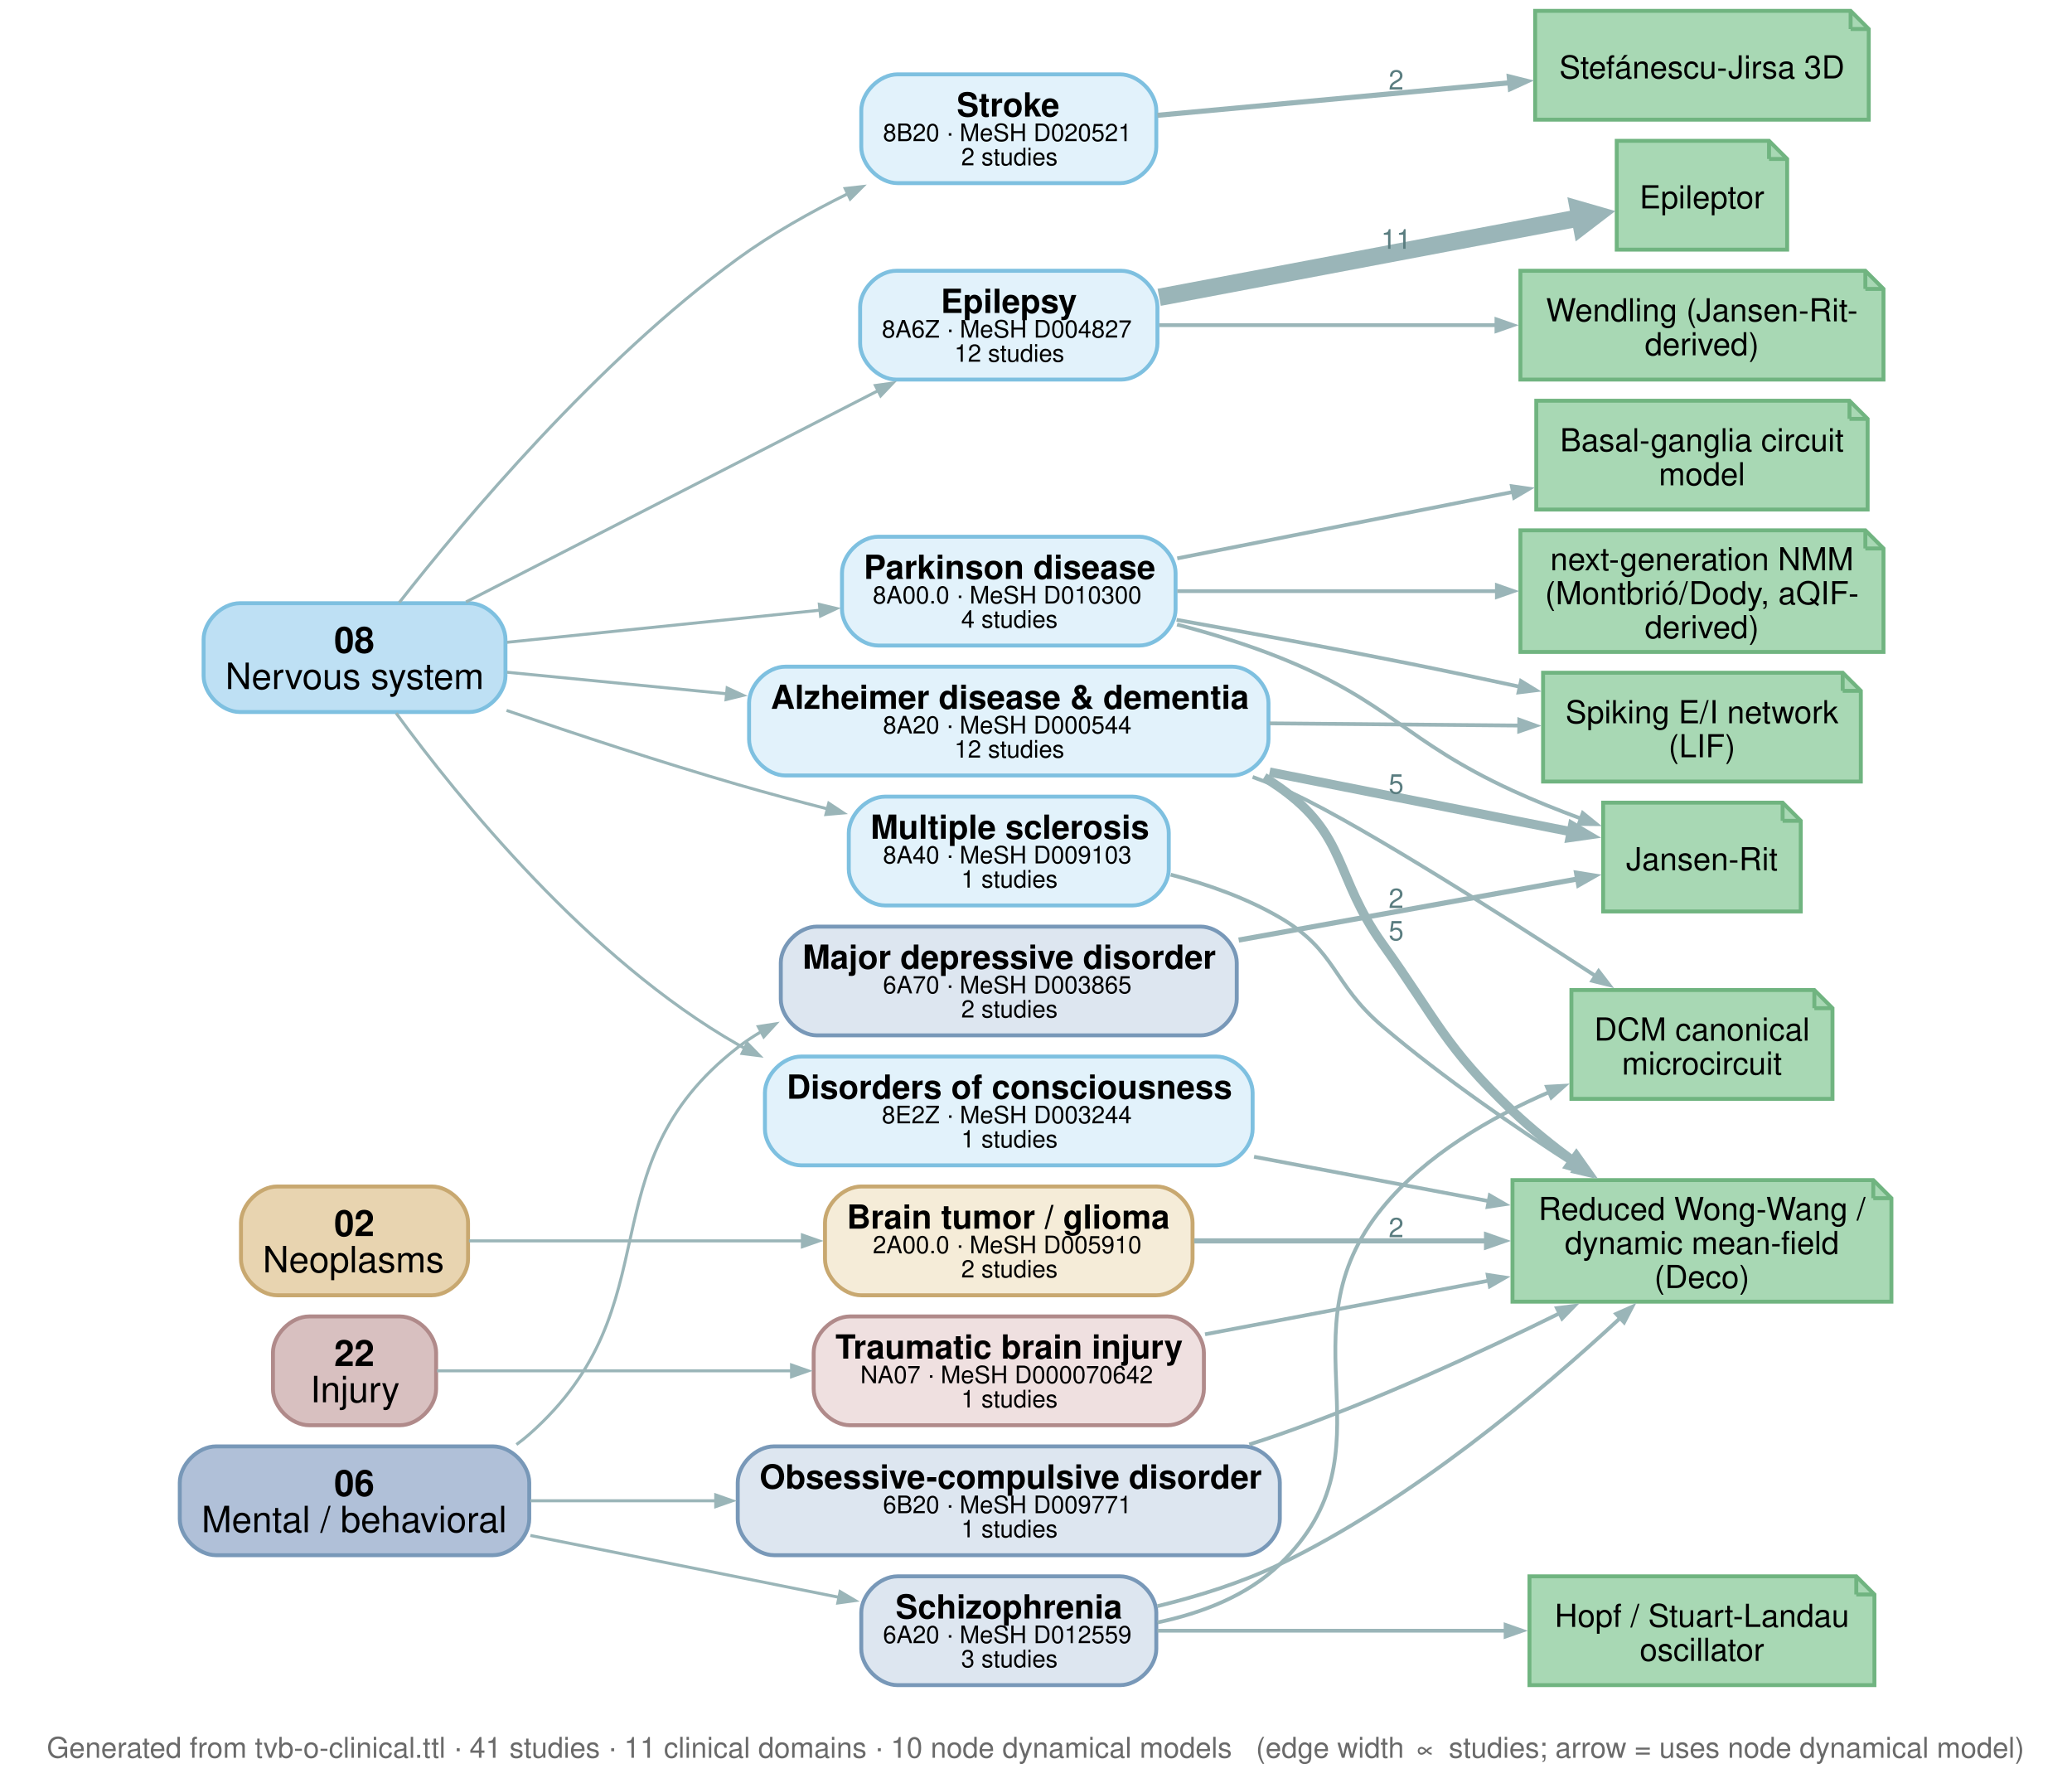
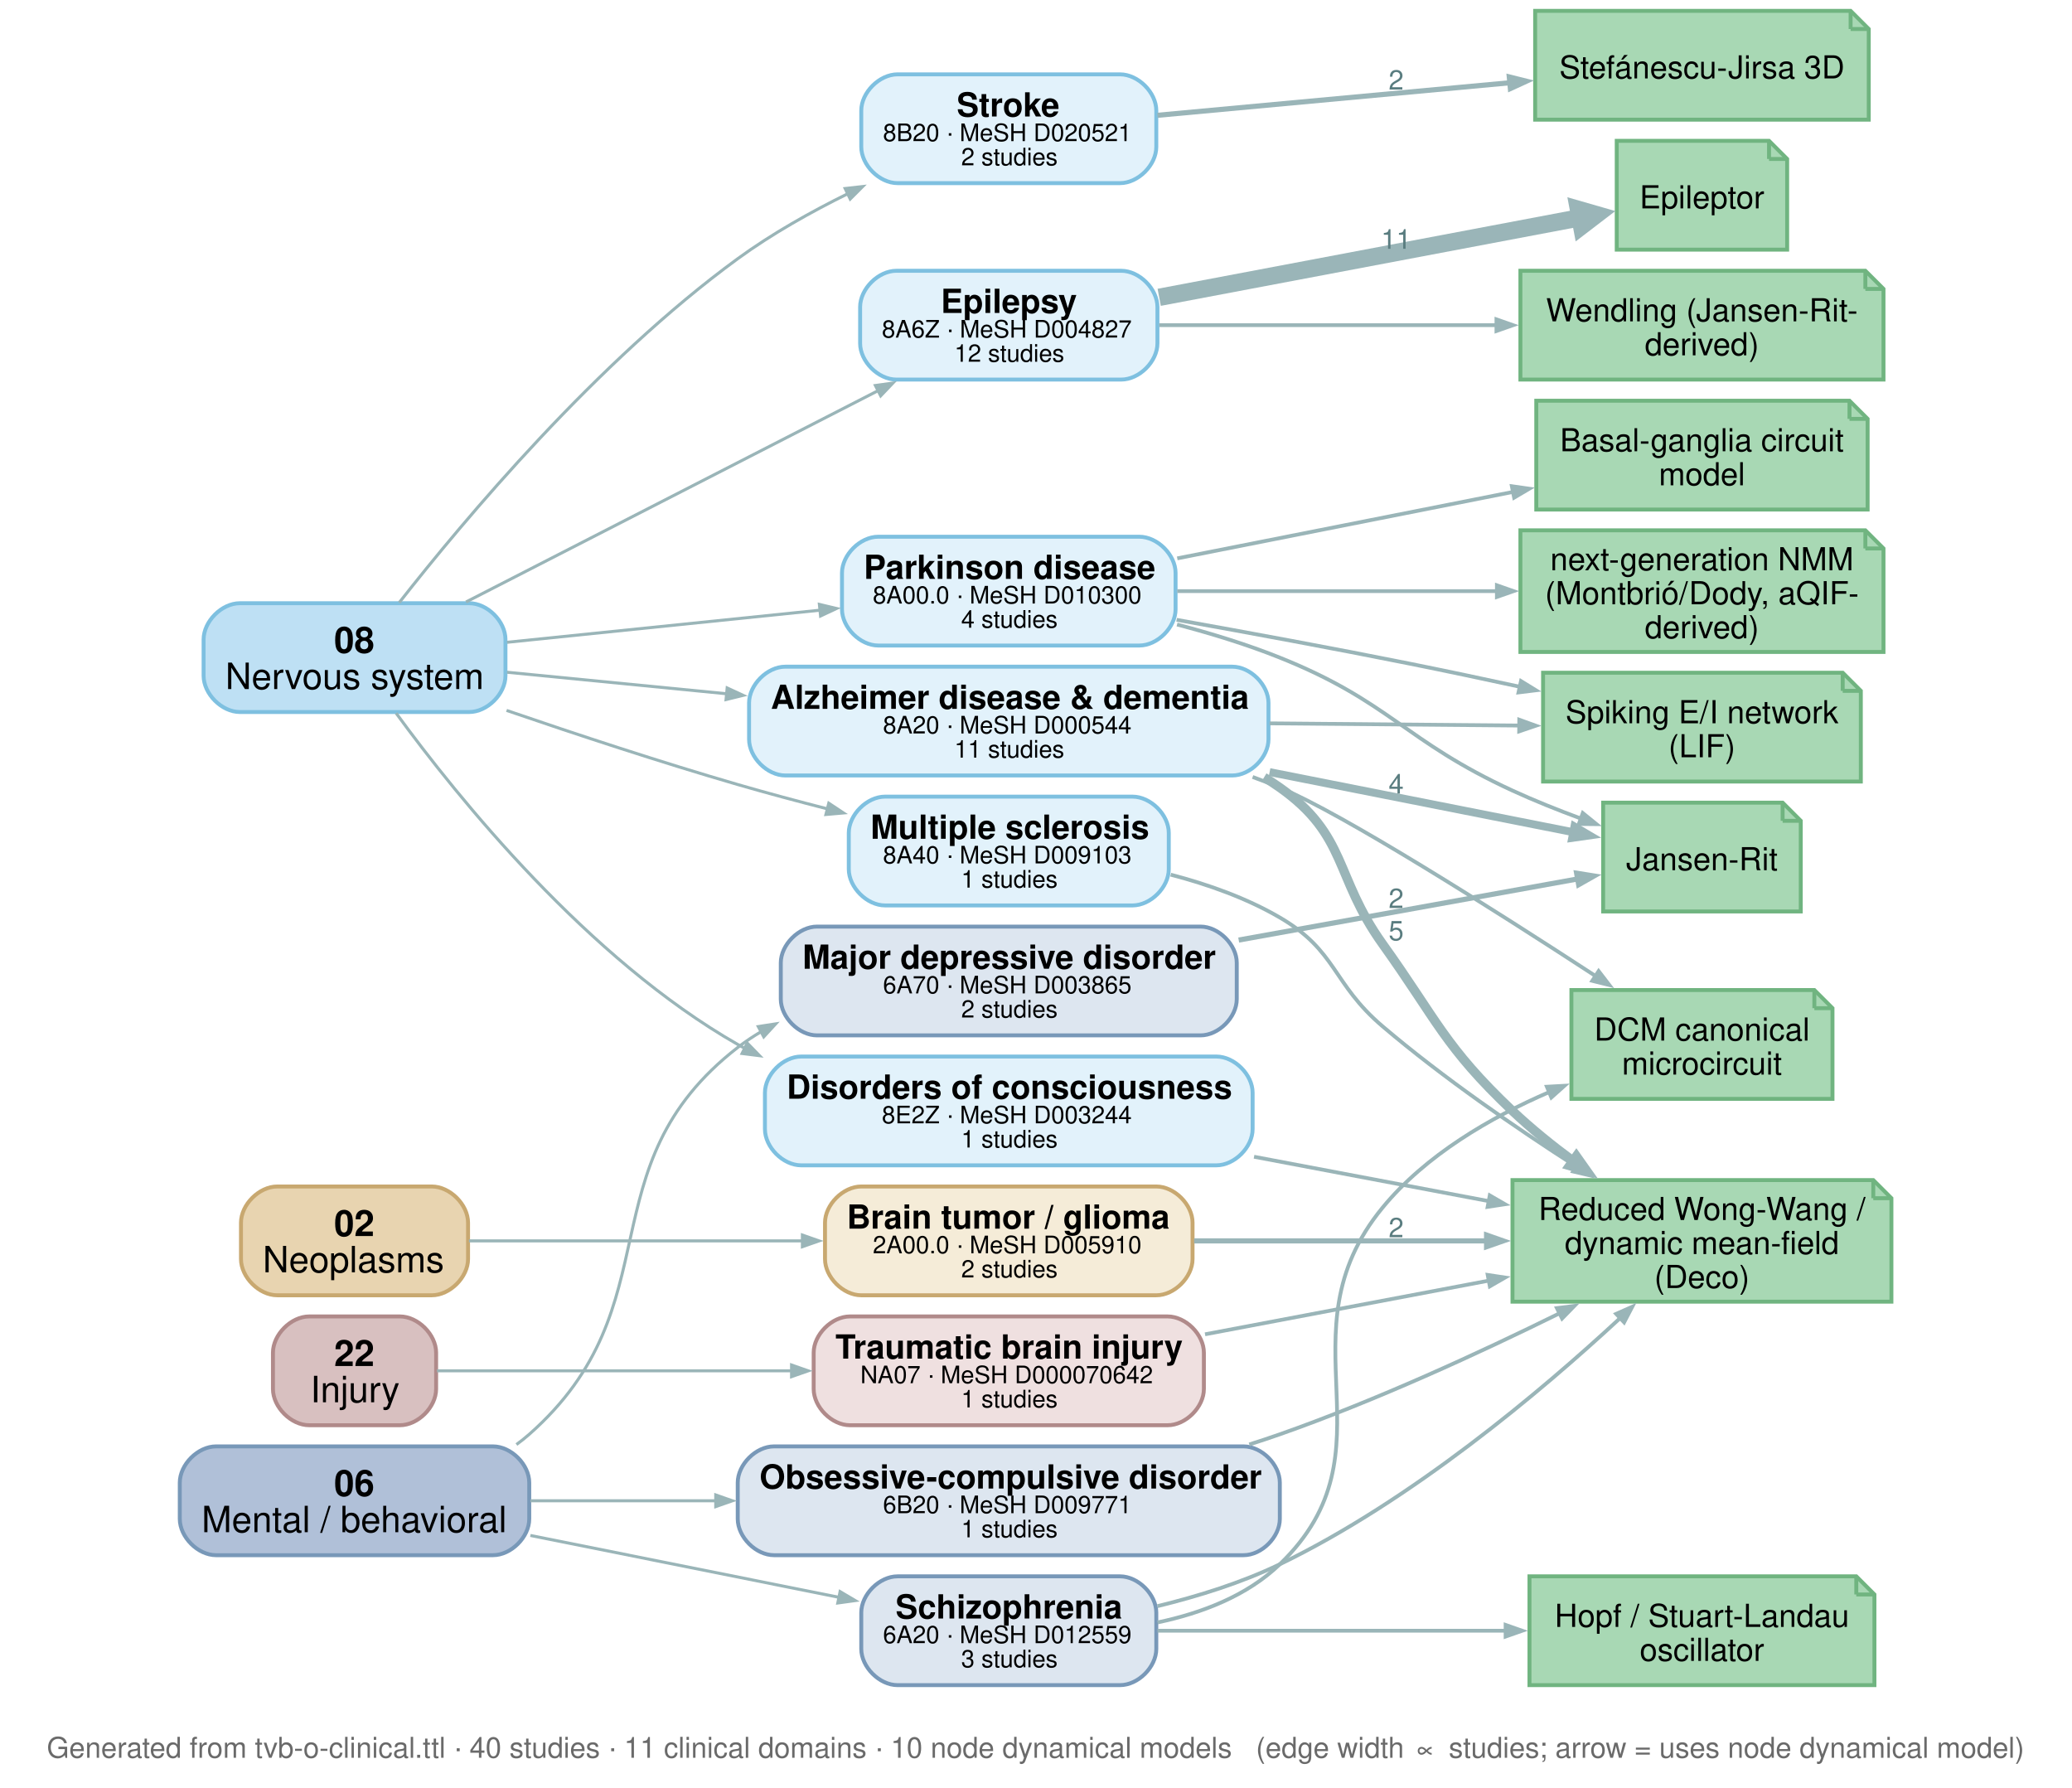
<svg xmlns="http://www.w3.org/2000/svg" width="451pt" height="389pt" viewBox="0.00 0.00 451.00 389.00">
  <g id="graph0" class="graph" transform="scale(0.657706 0.657706) rotate(0) translate(3.6 587.85)">
-     <text xml:space="preserve" text-anchor="middle" x="339.12" y="-6.22" font-family="Helvetica,sans-Serif" font-size="9.50" fill="#6a6a6a">Generated from tvb-o-clinical.ttl · 41 studies · 11 clinical domains · 10 node dynamical models   (edge width ∝ studies; arrow = uses node dynamical model)</text>
+     <text xml:space="preserve" text-anchor="middle" x="339.12" y="-6.22" font-family="Helvetica,sans-Serif" font-size="9.50" fill="#6a6a6a">Generated from tvb-o-clinical.ttl · 40 studies · 11 clinical domains · 10 node dynamical models   (edge width ∝ studies; arrow = uses node dynamical model)</text>
    <g id="node1" class="node">
      <path fill="#bee0f4" stroke="#7ec0e0" stroke-width="1.3" d="M151.68,-388.25C151.68,-388.25 75.78,-388.25 75.78,-388.25 69.78,-388.25 63.78,-382.25 63.78,-376.25 63.78,-376.25 63.78,-364.25 63.78,-364.25 63.78,-358.25 69.78,-352.25 75.78,-352.25 75.78,-352.25 151.68,-352.25 151.68,-352.25 157.68,-352.25 163.68,-358.25 163.68,-364.25 163.68,-364.25 163.68,-376.25 163.68,-376.25 163.68,-382.25 157.68,-388.25 151.68,-388.25" />
      <text xml:space="preserve" text-anchor="start" x="106.98" y="-371.85" font-family="Helvetica,sans-Serif" font-weight="bold" font-size="12.00">08</text>
      <text xml:space="preserve" text-anchor="start" x="70.98" y="-359.85" font-family="Helvetica,sans-Serif" font-size="12.00">Nervous system</text>
    </g>
    <g id="node5" class="node">
      <path fill="#e2f2fb" stroke="#7ec0e0" stroke-width="1.3" d="M367.45,-498.25C367.45,-498.25 293.05,-498.25 293.05,-498.25 287.05,-498.25 281.05,-492.25 281.05,-486.25 281.05,-486.25 281.05,-474.25 281.05,-474.25 281.05,-468.25 287.05,-462.25 293.05,-462.25 293.05,-462.25 367.45,-462.25 367.45,-462.25 373.45,-462.25 379.45,-468.25 379.45,-474.25 379.45,-474.25 379.45,-486.25 379.45,-486.25 379.45,-492.25 373.45,-498.25 367.45,-498.25" />
      <text xml:space="preserve" text-anchor="start" x="307.75" y="-484.3" font-family="Helvetica,sans-Serif" font-weight="bold" font-size="11.00">Epilepsy</text>
      <text xml:space="preserve" text-anchor="start" x="288.25" y="-476.15" font-family="Helvetica,sans-Serif" font-size="8.00">8A6Z · MeSH D004827</text>
      <text xml:space="preserve" text-anchor="start" x="312.25" y="-468.15" font-family="Helvetica,sans-Serif" font-size="8.00">12 studies</text>
    </g>
    <g id="edge1" class="edge">
      <path fill="none" stroke="#9ab5b8" d="M150.63,-388.66C188.22,-407.94 247.21,-438.18 287.01,-458.59" />
      <polygon fill="#9ab5b8" stroke="#9ab5b8" points="286.11,-460.29 291.88,-461.09 287.86,-456.87 286.11,-460.29" />
    </g>
    <g id="node6" class="node">
      <path fill="#e2f2fb" stroke="#7ec0e0" stroke-width="1.3" d="M404.2,-367.25C404.2,-367.25 256.3,-367.25 256.3,-367.25 250.3,-367.25 244.3,-361.25 244.3,-355.25 244.3,-355.25 244.3,-343.25 244.3,-343.25 244.3,-337.25 250.3,-331.25 256.3,-331.25 256.3,-331.25 404.2,-331.25 404.2,-331.25 410.2,-331.25 416.2,-337.25 416.2,-343.25 416.2,-343.25 416.2,-355.25 416.2,-355.25 416.2,-361.25 410.2,-367.25 404.2,-367.25" />
      <text xml:space="preserve" text-anchor="start" x="251.5" y="-353.3" font-family="Helvetica,sans-Serif" font-weight="bold" font-size="11.00">Alzheimer disease &amp; dementia</text>
      <text xml:space="preserve" text-anchor="start" x="288.62" y="-345.15" font-family="Helvetica,sans-Serif" font-size="8.00">8A20 · MeSH D000544</text>
-       <text xml:space="preserve" text-anchor="start" x="312.25" y="-337.15" font-family="Helvetica,sans-Serif" font-size="8.00">12 studies</text>
+       <text xml:space="preserve" text-anchor="start" x="312.25" y="-337.15" font-family="Helvetica,sans-Serif" font-size="8.00">11 studies</text>
    </g>
    <g id="edge2" class="edge">
      <path fill="none" stroke="#9ab5b8" d="M164.21,-365.41C185.91,-363.28 212.1,-360.72 237.16,-358.26" />
      <polygon fill="#9ab5b8" stroke="#9ab5b8" points="237.05,-360.21 242.34,-357.76 236.68,-356.38 237.05,-360.21" />
    </g>
    <g id="node7" class="node">
      <path fill="#e2f2fb" stroke="#7ec0e0" stroke-width="1.3" d="M373.45,-410.25C373.45,-410.25 287.05,-410.25 287.05,-410.25 281.05,-410.25 275.05,-404.25 275.05,-398.25 275.05,-398.25 275.05,-386.25 275.05,-386.25 275.05,-380.25 281.05,-374.25 287.05,-374.25 287.05,-374.25 373.45,-374.25 373.45,-374.25 379.45,-374.25 385.45,-380.25 385.45,-386.25 385.45,-386.25 385.45,-398.25 385.45,-398.25 385.45,-404.25 379.45,-410.25 373.45,-410.25" />
      <text xml:space="preserve" text-anchor="start" x="282.25" y="-396.3" font-family="Helvetica,sans-Serif" font-weight="bold" font-size="11.00">Parkinson disease</text>
      <text xml:space="preserve" text-anchor="start" x="285.25" y="-388.15" font-family="Helvetica,sans-Serif" font-size="8.00">8A00.0 · MeSH D010300</text>
      <text xml:space="preserve" text-anchor="start" x="314.5" y="-380.15" font-family="Helvetica,sans-Serif" font-size="8.00">4 studies</text>
    </g>
    <g id="edge4" class="edge">
      <path fill="none" stroke="#9ab5b8" d="M164.21,-375.32C195.06,-378.49 234.98,-382.58 267.84,-385.95" />
      <polygon fill="#9ab5b8" stroke="#9ab5b8" points="267.57,-387.86 273.24,-386.51 267.96,-384.03 267.57,-387.86" />
    </g>
    <g id="node8" class="node">
      <path fill="#e2f2fb" stroke="#7ec0e0" stroke-width="1.3" d="M367.07,-563.25C367.07,-563.25 293.43,-563.25 293.43,-563.25 287.43,-563.25 281.43,-557.25 281.43,-551.25 281.43,-551.25 281.43,-539.25 281.43,-539.25 281.43,-533.25 287.43,-527.25 293.43,-527.25 293.43,-527.25 367.07,-527.25 367.07,-527.25 373.07,-527.25 379.07,-533.25 379.07,-539.25 379.07,-539.25 379.07,-551.25 379.07,-551.25 379.07,-557.25 373.07,-563.25 367.07,-563.25" />
      <text xml:space="preserve" text-anchor="start" x="313" y="-549.3" font-family="Helvetica,sans-Serif" font-weight="bold" font-size="11.00">Stroke</text>
      <text xml:space="preserve" text-anchor="start" x="288.62" y="-541.15" font-family="Helvetica,sans-Serif" font-size="8.00">8B20 · MeSH D020521</text>
      <text xml:space="preserve" text-anchor="start" x="314.5" y="-533.15" font-family="Helvetica,sans-Serif" font-size="8.00">2 studies</text>
    </g>
    <g id="edge5" class="edge">
      <path fill="none" stroke="#9ab5b8" d="M128.52,-388.45C150.04,-415.9 194,-468.29 240.55,-502.25 251.72,-510.4 264.67,-517.69 277.17,-523.85" />
      <polygon fill="#9ab5b8" stroke="#9ab5b8" points="276.1,-525.47 281.89,-526.12 277.77,-522 276.1,-525.47" />
    </g>
    <g id="node9" class="node">
      <path fill="#e2f2fb" stroke="#7ec0e0" stroke-width="1.3" d="M371.2,-324.25C371.2,-324.25 289.3,-324.25 289.3,-324.25 283.3,-324.25 277.3,-318.25 277.3,-312.25 277.3,-312.25 277.3,-300.25 277.3,-300.25 277.3,-294.25 283.3,-288.25 289.3,-288.25 289.3,-288.25 371.2,-288.25 371.2,-288.25 377.2,-288.25 383.2,-294.25 383.2,-300.25 383.2,-300.25 383.2,-312.25 383.2,-312.25 383.2,-318.25 377.2,-324.25 371.2,-324.25" />
      <text xml:space="preserve" text-anchor="start" x="284.5" y="-310.3" font-family="Helvetica,sans-Serif" font-weight="bold" font-size="11.00">Multiple sclerosis</text>
      <text xml:space="preserve" text-anchor="start" x="288.62" y="-302.15" font-family="Helvetica,sans-Serif" font-size="8.00">8A40 · MeSH D009103</text>
      <text xml:space="preserve" text-anchor="start" x="314.5" y="-294.15" font-family="Helvetica,sans-Serif" font-size="8.00">1 studies</text>
    </g>
    <g id="edge7" class="edge">
      <path fill="none" stroke="#9ab5b8" d="M164.04,-352.78C187.14,-344.86 215.12,-335.64 240.55,-328.25 250.17,-325.46 260.45,-322.7 270.47,-320.14" />
      <polygon fill="#9ab5b8" stroke="#9ab5b8" points="270.68,-322.07 275.54,-318.85 269.73,-318.34 270.68,-322.07" />
    </g>
    <g id="node10" class="node">
      <path fill="#e2f2fb" stroke="#7ec0e0" stroke-width="1.3" d="M398.95,-238.25C398.95,-238.25 261.55,-238.25 261.55,-238.25 255.55,-238.25 249.55,-232.25 249.55,-226.25 249.55,-226.25 249.55,-214.25 249.55,-214.25 249.55,-208.25 255.55,-202.25 261.55,-202.25 261.55,-202.25 398.95,-202.25 398.95,-202.25 404.95,-202.25 410.95,-208.25 410.95,-214.25 410.95,-214.25 410.95,-226.25 410.95,-226.25 410.95,-232.25 404.95,-238.25 398.95,-238.25" />
      <text xml:space="preserve" text-anchor="start" x="256.75" y="-224.3" font-family="Helvetica,sans-Serif" font-weight="bold" font-size="11.00">Disorders of consciousness</text>
      <text xml:space="preserve" text-anchor="start" x="288.25" y="-216.15" font-family="Helvetica,sans-Serif" font-size="8.00">8E2Z · MeSH D003244</text>
      <text xml:space="preserve" text-anchor="start" x="314.5" y="-208.15" font-family="Helvetica,sans-Serif" font-size="8.00">1 studies</text>
    </g>
    <g id="edge9" class="edge">
      <path fill="none" stroke="#9ab5b8" d="M127.5,-351.86C148.01,-323.78 191.02,-270.51 240.55,-242.25 241.33,-241.81 242.11,-241.37 242.9,-240.95" />
      <polygon fill="#9ab5b8" stroke="#9ab5b8" points="243.69,-242.71 247.76,-238.53 241.98,-239.26 243.69,-242.71" />
    </g>
    <g id="node2" class="node">
      <path fill="#e8d4b0" stroke="#c8a870" stroke-width="1.3" d="M139.3,-195.25C139.3,-195.25 88.15,-195.25 88.15,-195.25 82.15,-195.25 76.15,-189.25 76.15,-183.25 76.15,-183.25 76.15,-171.25 76.15,-171.25 76.15,-165.25 82.15,-159.25 88.15,-159.25 88.15,-159.25 139.3,-159.25 139.3,-159.25 145.3,-159.25 151.3,-165.25 151.3,-171.25 151.3,-171.25 151.3,-183.25 151.3,-183.25 151.3,-189.25 145.3,-195.25 139.3,-195.25" />
      <text xml:space="preserve" text-anchor="start" x="106.98" y="-178.85" font-family="Helvetica,sans-Serif" font-weight="bold" font-size="12.00">02</text>
      <text xml:space="preserve" text-anchor="start" x="83.35" y="-166.85" font-family="Helvetica,sans-Serif" font-size="12.00">Neoplasms</text>
    </g>
    <g id="node11" class="node">
      <path fill="#f5ecd8" stroke="#c8a870" stroke-width="1.3" d="M379.07,-195.25C379.07,-195.25 281.43,-195.25 281.43,-195.25 275.43,-195.25 269.43,-189.25 269.43,-183.25 269.43,-183.25 269.43,-171.25 269.43,-171.25 269.43,-165.25 275.43,-159.25 281.43,-159.25 281.43,-159.25 379.07,-159.25 379.07,-159.25 385.07,-159.25 391.07,-165.25 391.07,-171.25 391.07,-171.25 391.07,-183.25 391.07,-183.25 391.07,-189.25 385.07,-195.25 379.07,-195.25" />
      <text xml:space="preserve" text-anchor="start" x="276.62" y="-181.3" font-family="Helvetica,sans-Serif" font-weight="bold" font-size="11.00">Brain tumor / glioma</text>
      <text xml:space="preserve" text-anchor="start" x="285.25" y="-173.15" font-family="Helvetica,sans-Serif" font-size="8.00">2A00.0 · MeSH D005910</text>
      <text xml:space="preserve" text-anchor="start" x="314.5" y="-165.15" font-family="Helvetica,sans-Serif" font-size="8.00">2 studies</text>
    </g>
    <g id="edge6" class="edge">
      <path fill="none" stroke="#9ab5b8" d="M151.6,-177.25C181.94,-177.25 225.73,-177.25 262.24,-177.25" />
      <polygon fill="#9ab5b8" stroke="#9ab5b8" points="261.95,-179.18 267.45,-177.25 261.95,-175.33 261.95,-179.18" />
    </g>
    <g id="node3" class="node">
      <path fill="#b0c0d8" stroke="#7898b8" stroke-width="1.3" d="M159.55,-109.25C159.55,-109.25 67.9,-109.25 67.9,-109.25 61.9,-109.25 55.9,-103.25 55.9,-97.25 55.9,-97.25 55.9,-85.25 55.9,-85.25 55.9,-79.25 61.9,-73.25 67.9,-73.25 67.9,-73.25 159.55,-73.25 159.55,-73.25 165.55,-73.25 171.55,-79.25 171.55,-85.25 171.55,-85.25 171.55,-97.25 171.55,-97.25 171.55,-103.25 165.55,-109.25 159.55,-109.25" />
      <text xml:space="preserve" text-anchor="start" x="106.98" y="-92.85" font-family="Helvetica,sans-Serif" font-weight="bold" font-size="12.00">06</text>
      <text xml:space="preserve" text-anchor="start" x="63.1" y="-80.85" font-family="Helvetica,sans-Serif" font-size="12.00">Mental / behavioral</text>
    </g>
    <g id="node12" class="node">
      <path fill="#dde6f0" stroke="#7898b8" stroke-width="1.3" d="M367.07,-66.25C367.07,-66.25 293.43,-66.25 293.43,-66.25 287.43,-66.25 281.43,-60.25 281.43,-54.25 281.43,-54.25 281.43,-42.25 281.43,-42.25 281.43,-36.25 287.43,-30.25 293.43,-30.25 293.43,-30.25 367.07,-30.25 367.07,-30.25 373.07,-30.25 379.07,-36.25 379.07,-42.25 379.07,-42.25 379.07,-54.25 379.07,-54.25 379.07,-60.25 373.07,-66.25 367.07,-66.25" />
      <text xml:space="preserve" text-anchor="start" x="292.75" y="-52.3" font-family="Helvetica,sans-Serif" font-weight="bold" font-size="11.00">Schizophrenia</text>
      <text xml:space="preserve" text-anchor="start" x="288.62" y="-44.15" font-family="Helvetica,sans-Serif" font-size="8.00">6A20 · MeSH D012559</text>
      <text xml:space="preserve" text-anchor="start" x="314.5" y="-36.15" font-family="Helvetica,sans-Serif" font-size="8.00">3 studies</text>
    </g>
    <g id="edge3" class="edge">
      <path fill="none" stroke="#9ab5b8" d="M171.93,-79.78C203.68,-73.42 242.98,-65.54 274.35,-59.25" />
      <polygon fill="#9ab5b8" stroke="#9ab5b8" points="274.42,-61.2 279.44,-58.23 273.66,-57.43 274.42,-61.2" />
    </g>
    <g id="node13" class="node">
      <path fill="#dde6f0" stroke="#7898b8" stroke-width="1.3" d="M393.7,-281.25C393.7,-281.25 266.8,-281.25 266.8,-281.25 260.8,-281.25 254.8,-275.25 254.8,-269.25 254.8,-269.25 254.8,-257.25 254.8,-257.25 254.8,-251.25 260.8,-245.25 266.8,-245.25 266.8,-245.25 393.7,-245.25 393.7,-245.25 399.7,-245.25 405.7,-251.25 405.7,-257.25 405.7,-257.25 405.7,-269.25 405.7,-269.25 405.7,-275.25 399.7,-281.25 393.7,-281.25" />
      <text xml:space="preserve" text-anchor="start" x="262" y="-267.3" font-family="Helvetica,sans-Serif" font-weight="bold" font-size="11.00">Major depressive disorder</text>
      <text xml:space="preserve" text-anchor="start" x="288.62" y="-259.15" font-family="Helvetica,sans-Serif" font-size="8.00">6A70 · MeSH D003865</text>
      <text xml:space="preserve" text-anchor="start" x="314.5" y="-251.15" font-family="Helvetica,sans-Serif" font-size="8.00">2 studies</text>
    </g>
    <g id="edge10" class="edge">
      <path fill="none" stroke="#9ab5b8" d="M167.31,-109.86C168.78,-110.93 170.2,-112.06 171.55,-113.25 220.01,-156 189.48,-201.64 240.55,-241.25 243.08,-243.21 245.76,-245 248.56,-246.64" />
      <polygon fill="#9ab5b8" stroke="#9ab5b8" points="247.35,-248.17 253.11,-249.06 249.16,-244.77 247.35,-248.17" />
    </g>
    <g id="node14" class="node">
      <path fill="#dde6f0" stroke="#7898b8" stroke-width="1.3" d="M407.95,-109.25C407.95,-109.25 252.55,-109.25 252.55,-109.25 246.55,-109.25 240.55,-103.25 240.55,-97.25 240.55,-97.25 240.55,-85.25 240.55,-85.25 240.55,-79.25 246.55,-73.25 252.55,-73.25 252.55,-73.25 407.95,-73.25 407.95,-73.25 413.95,-73.25 419.95,-79.25 419.95,-85.25 419.95,-85.25 419.95,-97.25 419.95,-97.25 419.95,-103.25 413.95,-109.25 407.95,-109.25" />
      <text xml:space="preserve" text-anchor="start" x="247.75" y="-95.3" font-family="Helvetica,sans-Serif" font-weight="bold" font-size="11.00">Obsessive-compulsive disorder</text>
      <text xml:space="preserve" text-anchor="start" x="288.62" y="-87.15" font-family="Helvetica,sans-Serif" font-size="8.00">6B20 · MeSH D009771</text>
      <text xml:space="preserve" text-anchor="start" x="314.5" y="-79.15" font-family="Helvetica,sans-Serif" font-size="8.00">1 studies</text>
    </g>
    <g id="edge11" class="edge">
      <path fill="none" stroke="#9ab5b8" d="M171.93,-91.25C190.86,-91.25 212.47,-91.25 233.48,-91.25" />
      <polygon fill="#9ab5b8" stroke="#9ab5b8" points="233.27,-93.18 238.77,-91.25 233.27,-89.33 233.27,-93.18" />
    </g>
    <g id="node4" class="node">
      <path fill="#d8c0c0" stroke="#b08a8a" stroke-width="1.3" d="M128.73,-152.25C128.73,-152.25 98.73,-152.25 98.73,-152.25 92.73,-152.25 86.73,-146.25 86.73,-140.25 86.73,-140.25 86.73,-128.25 86.73,-128.25 86.73,-122.25 92.73,-116.25 98.73,-116.25 98.73,-116.25 128.73,-116.25 128.73,-116.25 134.73,-116.25 140.73,-122.25 140.73,-128.25 140.73,-128.25 140.73,-140.25 140.73,-140.25 140.73,-146.25 134.73,-152.25 128.73,-152.25" />
      <text xml:space="preserve" text-anchor="start" x="106.98" y="-135.85" font-family="Helvetica,sans-Serif" font-weight="bold" font-size="12.00">22</text>
      <text xml:space="preserve" text-anchor="start" x="99.1" y="-123.85" font-family="Helvetica,sans-Serif" font-size="12.00">Injury</text>
    </g>
    <g id="node15" class="node">
      <path fill="#efe0e0" stroke="#b08a8a" stroke-width="1.3" d="M382.82,-152.25C382.82,-152.25 277.68,-152.25 277.68,-152.25 271.68,-152.25 265.68,-146.25 265.68,-140.25 265.68,-140.25 265.68,-128.25 265.68,-128.25 265.68,-122.25 271.68,-116.25 277.68,-116.25 277.68,-116.25 382.82,-116.25 382.82,-116.25 388.82,-116.25 394.82,-122.25 394.82,-128.25 394.82,-128.25 394.82,-140.25 394.82,-140.25 394.82,-146.25 388.82,-152.25 382.82,-152.25" />
      <text xml:space="preserve" text-anchor="start" x="272.88" y="-138.3" font-family="Helvetica,sans-Serif" font-weight="bold" font-size="11.00">Traumatic brain injury</text>
      <text xml:space="preserve" text-anchor="start" x="281.12" y="-130.15" font-family="Helvetica,sans-Serif" font-size="8.00">NA07 · MeSH D000070642</text>
      <text xml:space="preserve" text-anchor="start" x="314.5" y="-122.15" font-family="Helvetica,sans-Serif" font-size="8.00">1 studies</text>
    </g>
    <g id="edge8" class="edge">
      <path fill="none" stroke="#9ab5b8" d="M141.03,-134.25C170.12,-134.25 218.19,-134.25 258.47,-134.25" />
      <polygon fill="#9ab5b8" stroke="#9ab5b8" points="258.36,-136.18 263.86,-134.25 258.36,-132.33 258.36,-136.18" />
    </g>
    <g id="node17" class="node">
      <polygon fill="#a8d8b4" stroke="#70b480" stroke-width="1.3" points="581.85,-541.25 531.45,-541.25 531.45,-505.25 587.85,-505.25 587.85,-535.25 581.85,-541.25" />
      <polyline fill="none" stroke="#70b480" stroke-width="1.3" points="581.85,-541.25 581.85,-535.25" />
      <polyline fill="none" stroke="#70b480" stroke-width="1.3" points="587.85,-535.25 581.85,-535.25" />
      <text xml:space="preserve" text-anchor="middle" x="559.65" y="-518.9" font-family="Helvetica,sans-Serif" font-size="10.50">Epileptor</text>
    </g>
    <g id="edge20" class="edge">
      <path fill="none" stroke="#9ab5b8" stroke-width="5.75" d="M380.03,-489.47C421.69,-497.35 480.84,-508.54 519.47,-515.84" />
      <polygon fill="#9ab5b8" stroke="#9ab5b8" stroke-width="5.75" points="518.8,-518.53 524.71,-516.83 519.82,-513.09 518.8,-518.53" />
      <text xml:space="preserve" text-anchor="middle" x="458.45" y="-505.52" font-family="Helvetica,sans-Serif" font-size="9.00" fill="#5a7d80">11</text>
    </g>
    <g id="node24" class="node">
      <polygon fill="#a8d8b4" stroke="#70b480" stroke-width="1.3" points="613.73,-498.25 499.57,-498.25 499.57,-462.25 619.73,-462.25 619.73,-492.25 613.73,-498.25" />
      <polyline fill="none" stroke="#70b480" stroke-width="1.3" points="613.73,-498.25 613.73,-492.25" />
      <polyline fill="none" stroke="#70b480" stroke-width="1.3" points="619.73,-492.25 613.73,-492.25" />
      <text xml:space="preserve" text-anchor="middle" x="559.65" y="-481.52" font-family="Helvetica,sans-Serif" font-size="10.50">Wendling (Jansen-Rit-</text>
      <text xml:space="preserve" text-anchor="middle" x="559.65" y="-470.27" font-family="Helvetica,sans-Serif" font-size="10.50">derived)</text>
    </g>
    <g id="edge21" class="edge">
      <path fill="none" stroke="#9ab5b8" stroke-width="1.25" d="M380.03,-480.25C412.7,-480.25 456.12,-480.25 491.97,-480.25" />
      <polygon fill="#9ab5b8" stroke="#9ab5b8" stroke-width="1.25" points="491.64,-482.18 497.14,-480.25 491.64,-478.33 491.64,-482.18" />
    </g>
    <g id="node16" class="node">
      <polygon fill="#a8d8b4" stroke="#70b480" stroke-width="1.3" points="616.35,-197.37 496.95,-197.37 496.95,-157.13 622.35,-157.13 622.35,-191.37 616.35,-197.37" />
      <polyline fill="none" stroke="#70b480" stroke-width="1.3" points="616.35,-197.37 616.35,-191.37" />
      <polyline fill="none" stroke="#70b480" stroke-width="1.3" points="622.35,-191.37 616.35,-191.37" />
      <text xml:space="preserve" text-anchor="middle" x="559.65" y="-184.15" font-family="Helvetica,sans-Serif" font-size="10.50">Reduced Wong-Wang /</text>
      <text xml:space="preserve" text-anchor="middle" x="559.65" y="-172.9" font-family="Helvetica,sans-Serif" font-size="10.50">dynamic mean-field</text>
      <text xml:space="preserve" text-anchor="middle" x="559.65" y="-161.65" font-family="Helvetica,sans-Serif" font-size="10.50">(Deco)</text>
    </g>
    <g id="edge17" class="edge">
      <path fill="none" stroke="#9ab5b8" stroke-width="3.05" d="M414.74,-330.64C416.53,-329.57 418.27,-328.44 419.95,-327.25 442.41,-311.34 437.93,-297.88 453.95,-275.5 472.06,-250.2 474.38,-241.67 496.95,-220.25 503.08,-214.44 510.05,-208.82 517.04,-203.66" />
      <polygon fill="#9ab5b8" stroke="#9ab5b8" stroke-width="3.05" points="518.09,-205.28 521.46,-200.52 515.86,-202.14 518.09,-205.28" />
      <text xml:space="preserve" text-anchor="middle" x="458.45" y="-276.7" font-family="Helvetica,sans-Serif" font-size="9.00" fill="#5a7d80">5</text>
    </g>
    <g id="node18" class="node">
      <polygon fill="#a8d8b4" stroke="#70b480" stroke-width="1.3" points="586.35,-322.25 526.95,-322.25 526.95,-286.25 592.35,-286.25 592.35,-316.25 586.35,-322.25" />
      <polyline fill="none" stroke="#70b480" stroke-width="1.3" points="586.35,-322.25 586.35,-316.25" />
      <polyline fill="none" stroke="#70b480" stroke-width="1.3" points="592.35,-316.25 586.35,-316.25" />
      <text xml:space="preserve" text-anchor="middle" x="559.65" y="-299.9" font-family="Helvetica,sans-Serif" font-size="10.50">Jansen-Rit</text>
    </g>
    <g id="edge16" class="edge">
-       <path fill="none" stroke="#9ab5b8" stroke-width="3.05" d="M416.57,-332.37C450.69,-325.61 488.46,-318.14 516.47,-312.6" />
-       <polygon fill="#9ab5b8" stroke="#9ab5b8" stroke-width="3.05" points="516.78,-314.5 521.8,-311.54 516.03,-310.72 516.78,-314.5" />
-       <text xml:space="preserve" text-anchor="middle" x="458.45" y="-325.26" font-family="Helvetica,sans-Serif" font-size="9.00" fill="#5a7d80">5</text>
+       <path fill="none" stroke="#9ab5b8" stroke-width="2.6" d="M416.57,-332.37C450.99,-325.55 489.12,-318.01 517.21,-312.45" />
+       <polygon fill="#9ab5b8" stroke="#9ab5b8" stroke-width="2.6" points="517.44,-314.37 522.47,-311.41 516.7,-310.59 517.44,-314.37" />
+       <text xml:space="preserve" text-anchor="middle" x="458.45" y="-325.26" font-family="Helvetica,sans-Serif" font-size="9.00" fill="#5a7d80">4</text>
    </g>
    <g id="node19" class="node">
      <polygon fill="#a8d8b4" stroke="#70b480" stroke-width="1.3" points="596.85,-260.25 516.45,-260.25 516.45,-224.25 602.85,-224.25 602.85,-254.25 596.85,-260.25" />
      <polyline fill="none" stroke="#70b480" stroke-width="1.3" points="596.85,-260.25 596.85,-254.25" />
      <polyline fill="none" stroke="#70b480" stroke-width="1.3" points="602.85,-254.25 596.85,-254.25" />
      <text xml:space="preserve" text-anchor="middle" x="559.65" y="-243.53" font-family="Helvetica,sans-Serif" font-size="10.50">DCM canonical</text>
      <text xml:space="preserve" text-anchor="middle" x="559.65" y="-232.28" font-family="Helvetica,sans-Serif" font-size="10.50">microcircuit</text>
    </g>
    <g id="edge19" class="edge">
      <path fill="none" stroke="#9ab5b8" stroke-width="1.25" d="M410.95,-330.76C414.01,-329.64 417.02,-328.48 419.95,-327.25 440.98,-318.45 490.65,-286.94 524.47,-264.87" />
      <polygon fill="#9ab5b8" stroke="#9ab5b8" stroke-width="1.25" points="525.46,-266.52 529.01,-261.9 523.35,-263.3 525.46,-266.52" />
    </g>
    <g id="node20" class="node">
      <polygon fill="#a8d8b4" stroke="#70b480" stroke-width="1.3" points="606.23,-365.25 507.07,-365.25 507.07,-329.25 612.23,-329.25 612.23,-359.25 606.23,-365.25" />
      <polyline fill="none" stroke="#70b480" stroke-width="1.3" points="606.23,-365.25 606.23,-359.25" />
      <polyline fill="none" stroke="#70b480" stroke-width="1.3" points="612.23,-359.25 606.23,-359.25" />
      <text xml:space="preserve" text-anchor="middle" x="559.65" y="-348.52" font-family="Helvetica,sans-Serif" font-size="10.50">Spiking E/I network</text>
      <text xml:space="preserve" text-anchor="middle" x="559.65" y="-337.27" font-family="Helvetica,sans-Serif" font-size="10.50">(LIF)</text>
    </g>
    <g id="edge18" class="edge">
      <path fill="none" stroke="#9ab5b8" stroke-width="1.25" d="M416.57,-348.5C444.1,-348.26 474,-347.99 499.24,-347.77" />
      <polygon fill="#9ab5b8" stroke="#9ab5b8" stroke-width="1.25" points="499.19,-349.7 504.68,-347.72 499.16,-345.85 499.19,-349.7" />
    </g>
    <g id="edge24" class="edge">
      <path fill="none" stroke="#9ab5b8" stroke-width="1.25" d="M385.94,-381.2C397.37,-378.2 409.2,-374.56 419.95,-370.25 456.54,-355.59 461.14,-342.71 496.95,-326.25 504.15,-322.94 512,-319.8 519.61,-316.99" />
      <polygon fill="#9ab5b8" stroke="#9ab5b8" stroke-width="1.25" points="520.21,-318.82 524.74,-315.14 518.91,-315.2 520.21,-318.82" />
    </g>
    <g id="edge26" class="edge">
      <path fill="none" stroke="#9ab5b8" stroke-width="1.25" d="M385.8,-382.76C409.54,-378.51 437.66,-373.33 462.95,-368.25 474.8,-365.87 487.44,-363.19 499.53,-360.57" />
      <polygon fill="#9ab5b8" stroke="#9ab5b8" stroke-width="1.25" points="499.76,-362.49 504.72,-359.44 498.94,-358.73 499.76,-362.49" />
    </g>
    <g id="node22" class="node">
      <polygon fill="#a8d8b4" stroke="#70b480" stroke-width="1.3" points="608.48,-455.25 504.82,-455.25 504.82,-419.25 614.48,-419.25 614.48,-449.25 608.48,-455.25" />
      <polyline fill="none" stroke="#70b480" stroke-width="1.3" points="608.48,-455.25 608.48,-449.25" />
      <polyline fill="none" stroke="#70b480" stroke-width="1.3" points="614.48,-449.25 608.48,-449.25" />
      <text xml:space="preserve" text-anchor="middle" x="559.65" y="-438.52" font-family="Helvetica,sans-Serif" font-size="10.50">Basal-ganglia circuit</text>
      <text xml:space="preserve" text-anchor="middle" x="559.65" y="-427.27" font-family="Helvetica,sans-Serif" font-size="10.50">model</text>
    </g>
    <g id="edge25" class="edge">
      <path fill="none" stroke="#9ab5b8" stroke-width="1.25" d="M386.01,-403.09C419.64,-409.74 462.79,-418.28 497.54,-425.16" />
      <polygon fill="#9ab5b8" stroke="#9ab5b8" stroke-width="1.25" points="496.74,-426.96 502.51,-426.14 497.49,-423.18 496.74,-426.96" />
    </g>
    <g id="node25" class="node">
      <polygon fill="#a8d8b4" stroke="#70b480" stroke-width="1.3" points="613.73,-412.37 499.57,-412.37 499.57,-372.13 619.73,-372.13 619.73,-406.37 613.73,-412.37" />
      <polyline fill="none" stroke="#70b480" stroke-width="1.3" points="613.73,-412.37 613.73,-406.37" />
      <polyline fill="none" stroke="#70b480" stroke-width="1.3" points="619.73,-406.37 613.73,-406.37" />
      <text xml:space="preserve" text-anchor="middle" x="559.65" y="-399.15" font-family="Helvetica,sans-Serif" font-size="10.50">next-generation NMM</text>
      <text xml:space="preserve" text-anchor="middle" x="559.65" y="-387.9" font-family="Helvetica,sans-Serif" font-size="10.50">(Montbrió/Dody, aQIF-</text>
      <text xml:space="preserve" text-anchor="middle" x="559.65" y="-376.65" font-family="Helvetica,sans-Serif" font-size="10.50">derived)</text>
    </g>
    <g id="edge23" class="edge">
      <path fill="none" stroke="#9ab5b8" stroke-width="1.25" d="M386.01,-392.25C417.91,-392.25 458.36,-392.25 492.09,-392.25" />
      <polygon fill="#9ab5b8" stroke="#9ab5b8" stroke-width="1.25" points="491.79,-394.18 497.29,-392.25 491.79,-390.33 491.79,-394.18" />
    </g>
    <g id="node21" class="node">
      <polygon fill="#a8d8b4" stroke="#70b480" stroke-width="1.3" points="608.85,-584.25 504.45,-584.25 504.45,-548.25 614.85,-548.25 614.85,-578.25 608.85,-584.25" />
      <polyline fill="none" stroke="#70b480" stroke-width="1.3" points="608.85,-584.25 608.85,-578.25" />
      <polyline fill="none" stroke="#70b480" stroke-width="1.3" points="614.85,-578.25 608.85,-578.25" />
      <text xml:space="preserve" text-anchor="middle" x="559.65" y="-561.9" font-family="Helvetica,sans-Serif" font-size="10.50">Stefánescu-Jirsa 3D</text>
    </g>
    <g id="edge27" class="edge">
      <path fill="none" stroke="#9ab5b8" stroke-width="1.7" d="M379.48,-549.7C413.56,-552.85 459.54,-557.1 496.39,-560.5" />
      <polygon fill="#9ab5b8" stroke="#9ab5b8" stroke-width="1.7" points="495.89,-562.39 501.55,-560.98 496.25,-558.55 495.89,-562.39" />
      <text xml:space="preserve" text-anchor="middle" x="458.45" y="-558.21" font-family="Helvetica,sans-Serif" font-size="9.00" fill="#5a7d80">2</text>
    </g>
    <g id="edge30" class="edge">
      <path fill="none" stroke="#9ab5b8" stroke-width="1.25" d="M383.84,-298.43C396.22,-295.2 408.99,-290.65 419.95,-284.25 438.95,-273.15 437.19,-262.51 453.95,-248.25 473.96,-231.23 498.13,-214.61 518.21,-201.74" />
      <polygon fill="#9ab5b8" stroke="#9ab5b8" stroke-width="1.25" points="519.09,-203.45 522.7,-198.88 517.02,-200.21 519.09,-203.45" />
    </g>
    <g id="edge29" class="edge">
      <path fill="none" stroke="#9ab5b8" stroke-width="1.25" d="M411.42,-205.09C436.79,-200.29 464.61,-195.03 489.17,-190.39" />
      <polygon fill="#9ab5b8" stroke="#9ab5b8" stroke-width="1.25" points="489.43,-192.3 494.48,-189.38 488.72,-188.51 489.43,-192.3" />
    </g>
    <g id="edge15" class="edge">
      <path fill="none" stroke="#9ab5b8" stroke-width="1.7" d="M391.59,-177.25C421.43,-177.25 457.61,-177.25 488.66,-177.25" />
      <polygon fill="#9ab5b8" stroke="#9ab5b8" stroke-width="1.7" points="488.37,-179.18 493.87,-177.25 488.37,-175.33 488.37,-179.18" />
      <text xml:space="preserve" text-anchor="middle" x="458.45" y="-178.45" font-family="Helvetica,sans-Serif" font-size="9.00" fill="#5a7d80">2</text>
    </g>
    <g id="edge14" class="edge">
      <path fill="none" stroke="#9ab5b8" stroke-width="1.25" d="M379.47,-56.39C392.97,-59.68 407.38,-64.18 419.95,-70.25 463.41,-91.25 506.29,-127.34 532.61,-151.73" />
      <polygon fill="#9ab5b8" stroke="#9ab5b8" stroke-width="1.25" points="531.26,-153.1 536.59,-155.46 533.89,-150.29 531.26,-153.1" />
    </g>
    <g id="edge12" class="edge">
      <path fill="none" stroke="#9ab5b8" stroke-width="1.25" d="M379.49,-51C394.08,-54.07 409.09,-59.79 419.95,-70.25 459.26,-108.11 419.31,-146.07 453.95,-188.25 468.24,-205.65 489.59,-218.06 509.29,-226.57" />
      <polygon fill="#9ab5b8" stroke="#9ab5b8" stroke-width="1.25" points="508.33,-228.26 514.15,-228.58 509.81,-224.7 508.33,-228.26" />
    </g>
    <g id="node23" class="node">
      <polygon fill="#a8d8b4" stroke="#70b480" stroke-width="1.3" points="610.73,-66.25 502.57,-66.25 502.57,-30.25 616.73,-30.25 616.73,-60.25 610.73,-66.25" />
      <polyline fill="none" stroke="#70b480" stroke-width="1.3" points="610.73,-66.25 610.73,-60.25" />
      <polyline fill="none" stroke="#70b480" stroke-width="1.3" points="616.73,-60.25 610.73,-60.25" />
      <text xml:space="preserve" text-anchor="middle" x="559.65" y="-49.52" font-family="Helvetica,sans-Serif" font-size="10.50">Hopf / Stuart-Landau</text>
      <text xml:space="preserve" text-anchor="middle" x="559.65" y="-38.27" font-family="Helvetica,sans-Serif" font-size="10.50">oscillator</text>
    </g>
    <g id="edge13" class="edge">
      <path fill="none" stroke="#9ab5b8" stroke-width="1.25" d="M379.48,-48.25C413.09,-48.25 458.28,-48.25 494.87,-48.25" />
      <polygon fill="#9ab5b8" stroke="#9ab5b8" stroke-width="1.25" points="494.67,-50.18 500.17,-48.25 494.67,-46.33 494.67,-50.18" />
    </g>
    <g id="edge22" class="edge">
      <path fill="none" stroke="#9ab5b8" stroke-width="1.7" d="M406.34,-276.79C443.91,-283.56 487.86,-291.49 518.86,-297.08" />
      <polygon fill="#9ab5b8" stroke="#9ab5b8" stroke-width="1.7" points="518.17,-298.91 523.92,-297.99 518.85,-295.12 518.17,-298.91" />
      <text xml:space="preserve" text-anchor="middle" x="458.45" y="-287.4" font-family="Helvetica,sans-Serif" font-size="9.00" fill="#5a7d80">2</text>
    </g>
    <g id="edge31" class="edge">
      <path fill="none" stroke="#9ab5b8" stroke-width="1.25" d="M409.84,-109.89C413.27,-110.97 416.66,-112.09 419.95,-113.25 451.67,-124.39 485.98,-140.19 512.54,-153.3" />
      <polygon fill="#9ab5b8" stroke="#9ab5b8" stroke-width="1.25" points="511.65,-155 517.43,-155.73 513.36,-151.56 511.65,-155" />
    </g>
    <g id="edge28" class="edge">
      <path fill="none" stroke="#9ab5b8" stroke-width="1.25" d="M395.2,-146.34C424.51,-151.88 459.31,-158.47 489.26,-164.13" />
      <polygon fill="#9ab5b8" stroke="#9ab5b8" stroke-width="1.25" points="488.74,-165.99 494.5,-165.12 489.45,-162.21 488.74,-165.99" />
    </g>
  </g>
</svg>
